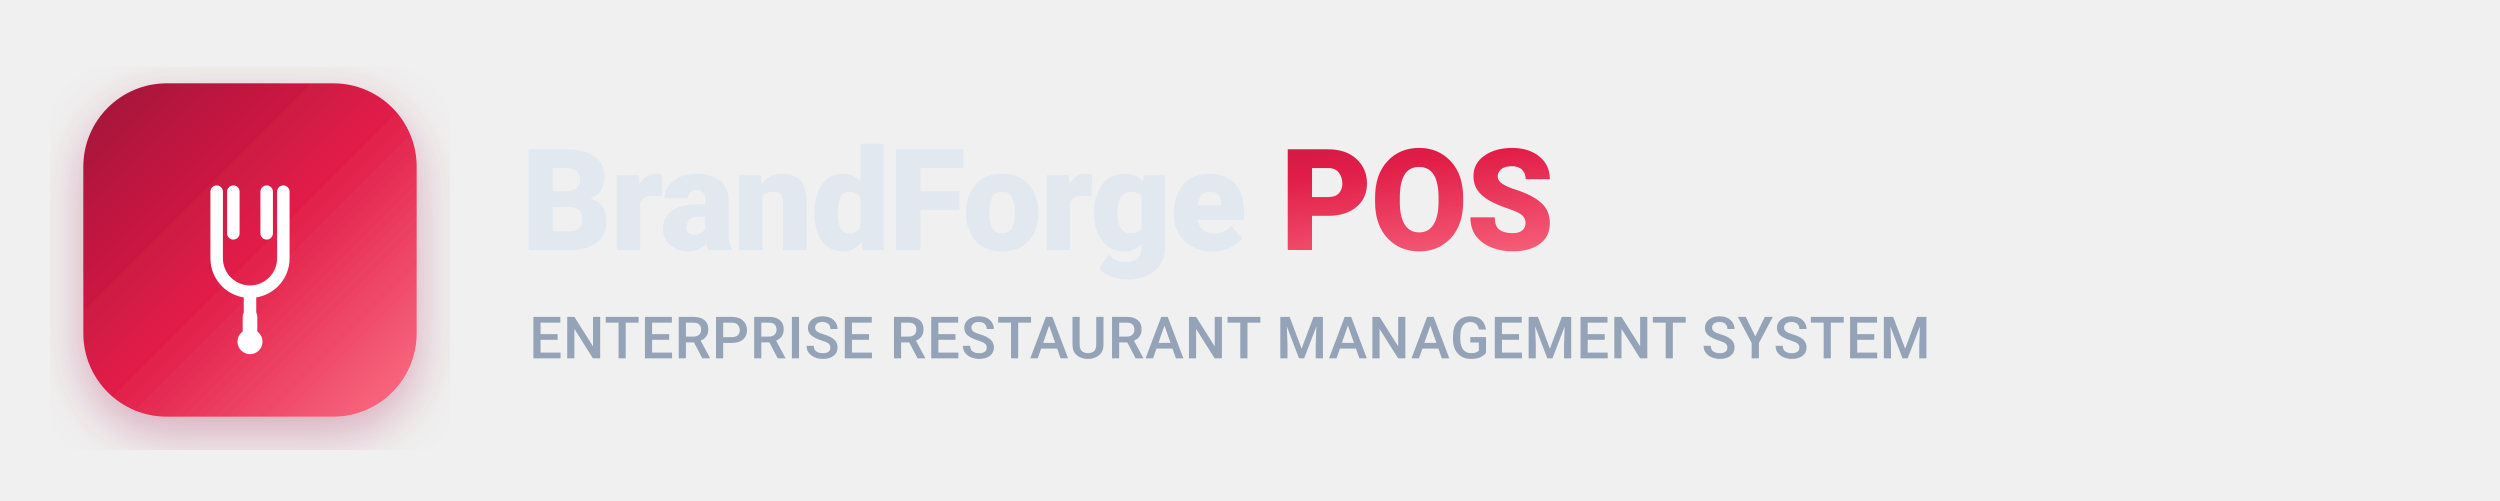
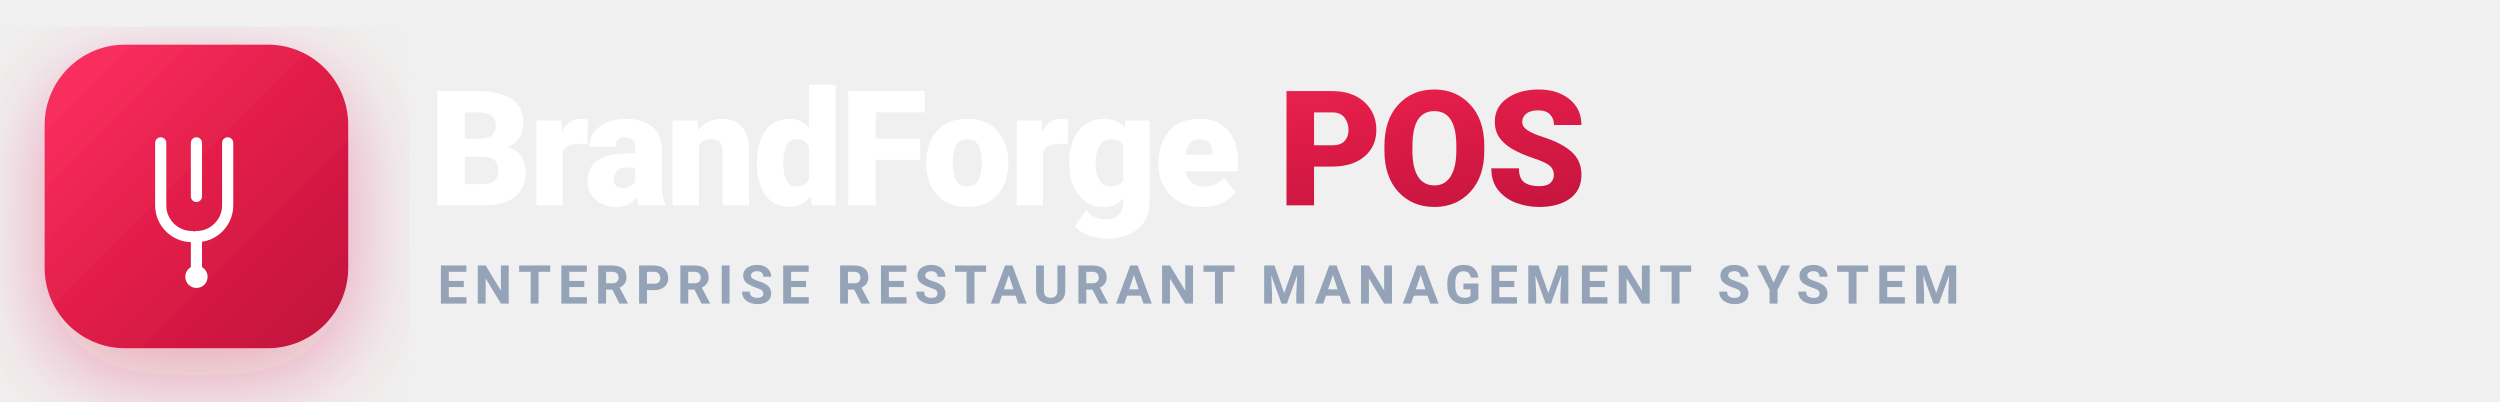
- <svg xmlns="http://www.w3.org/2000/svg" width="600" height="120" viewBox="0 0 600 120" fill="none">
+ <svg xmlns="http://www.w3.org/2000/svg" width="560" height="90" viewBox="0 0 560 90" fill="none">
  <defs>
    <linearGradient id="bfGradient" x1="0%" y1="0%" x2="100%" y2="100%">
-       <stop offset="0%" stop-color="#9F1239" />
+       <stop offset="0%" stop-color="#FF3366" />
      <stop offset="50%" stop-color="#E11D48" />
-       <stop offset="100%" stop-color="#FB7185" />
+       <stop offset="100%" stop-color="#BE123C" />
    </linearGradient>
-     <filter id="shadow" x="-10%" y="-10%" width="120%" height="120%">
-       <feDropShadow dx="0" dy="4" stdDeviation="6" flood-color="#9F1239" flood-opacity="0.3" />
+     <filter id="markGlow" x="-20%" y="-20%" width="140%" height="140%">
+       <feDropShadow dx="0" dy="6" stdDeviation="10" flood-color="#E11D48" flood-opacity="0.35" />
    </filter>
  </defs>
-   <g transform="translate(20, 20)">
-     <rect width="80" height="80" rx="20" fill="url(#bfGradient)" filter="url(#shadow)" />
-     <path d="M32 26V42C32 46.418 35.582 50 40 50V56M40 50C44.418 50 48 46.418 48 42V26M36 26V36M44 26V36" stroke="#FFFFFF" stroke-width="3" stroke-linecap="round" stroke-linejoin="round" />
-     <path d="M40 56V62" stroke="#FFFFFF" stroke-width="3.5" stroke-linecap="round" />
-     <circle cx="40" cy="62" r="3" fill="#FFFFFF" />
+   <g transform="translate(10, 10)">
+     <rect width="68" height="68" rx="18" fill="url(#bfGradient)" filter="url(#markGlow)" />
+     <path d="M26 22V36C26 39.866 29.134 43 33 43M41 22V36C41 39.866 37.866 43 34 43M34 43V52M34 22V34" stroke="#FFFFFF" stroke-width="2.5" stroke-linecap="round" stroke-linejoin="round" />
+     <circle cx="34" cy="52" r="2.5" fill="#FFFFFF" />
  </g>
-   <text x="125" y="60" font-family="-apple-system, BlinkMacSystemFont, 'Segoe UI', Roboto, Helvetica, Arial, sans-serif" font-size="34" font-weight="800" fill="#E2E8F0" letter-spacing="-0.5">
+   <text x="96" y="46" font-family="-apple-system, BlinkMacSystemFont, 'Segoe UI', Roboto, Helvetica, Arial, sans-serif" font-size="36" font-weight="800" fill="#FFFFFF" letter-spacing="-0.8">
    BrandForge <tspan fill="url(#bfGradient)">POS</tspan>
  </text>
-   <text x="127" y="86" font-family="-apple-system, BlinkMacSystemFont, 'Segoe UI', Roboto, Helvetica, Arial, sans-serif" font-size="14" font-weight="500" fill="#94A3B8" letter-spacing="0.2">
+   <text x="98" y="68" font-family="-apple-system, BlinkMacSystemFont, 'Segoe UI', Roboto, Helvetica, Arial, sans-serif" font-size="12" font-weight="700" fill="#94A3B8" letter-spacing="1.5">
    ENTERPRISE RESTAURANT MANAGEMENT SYSTEM
  </text>
</svg>
